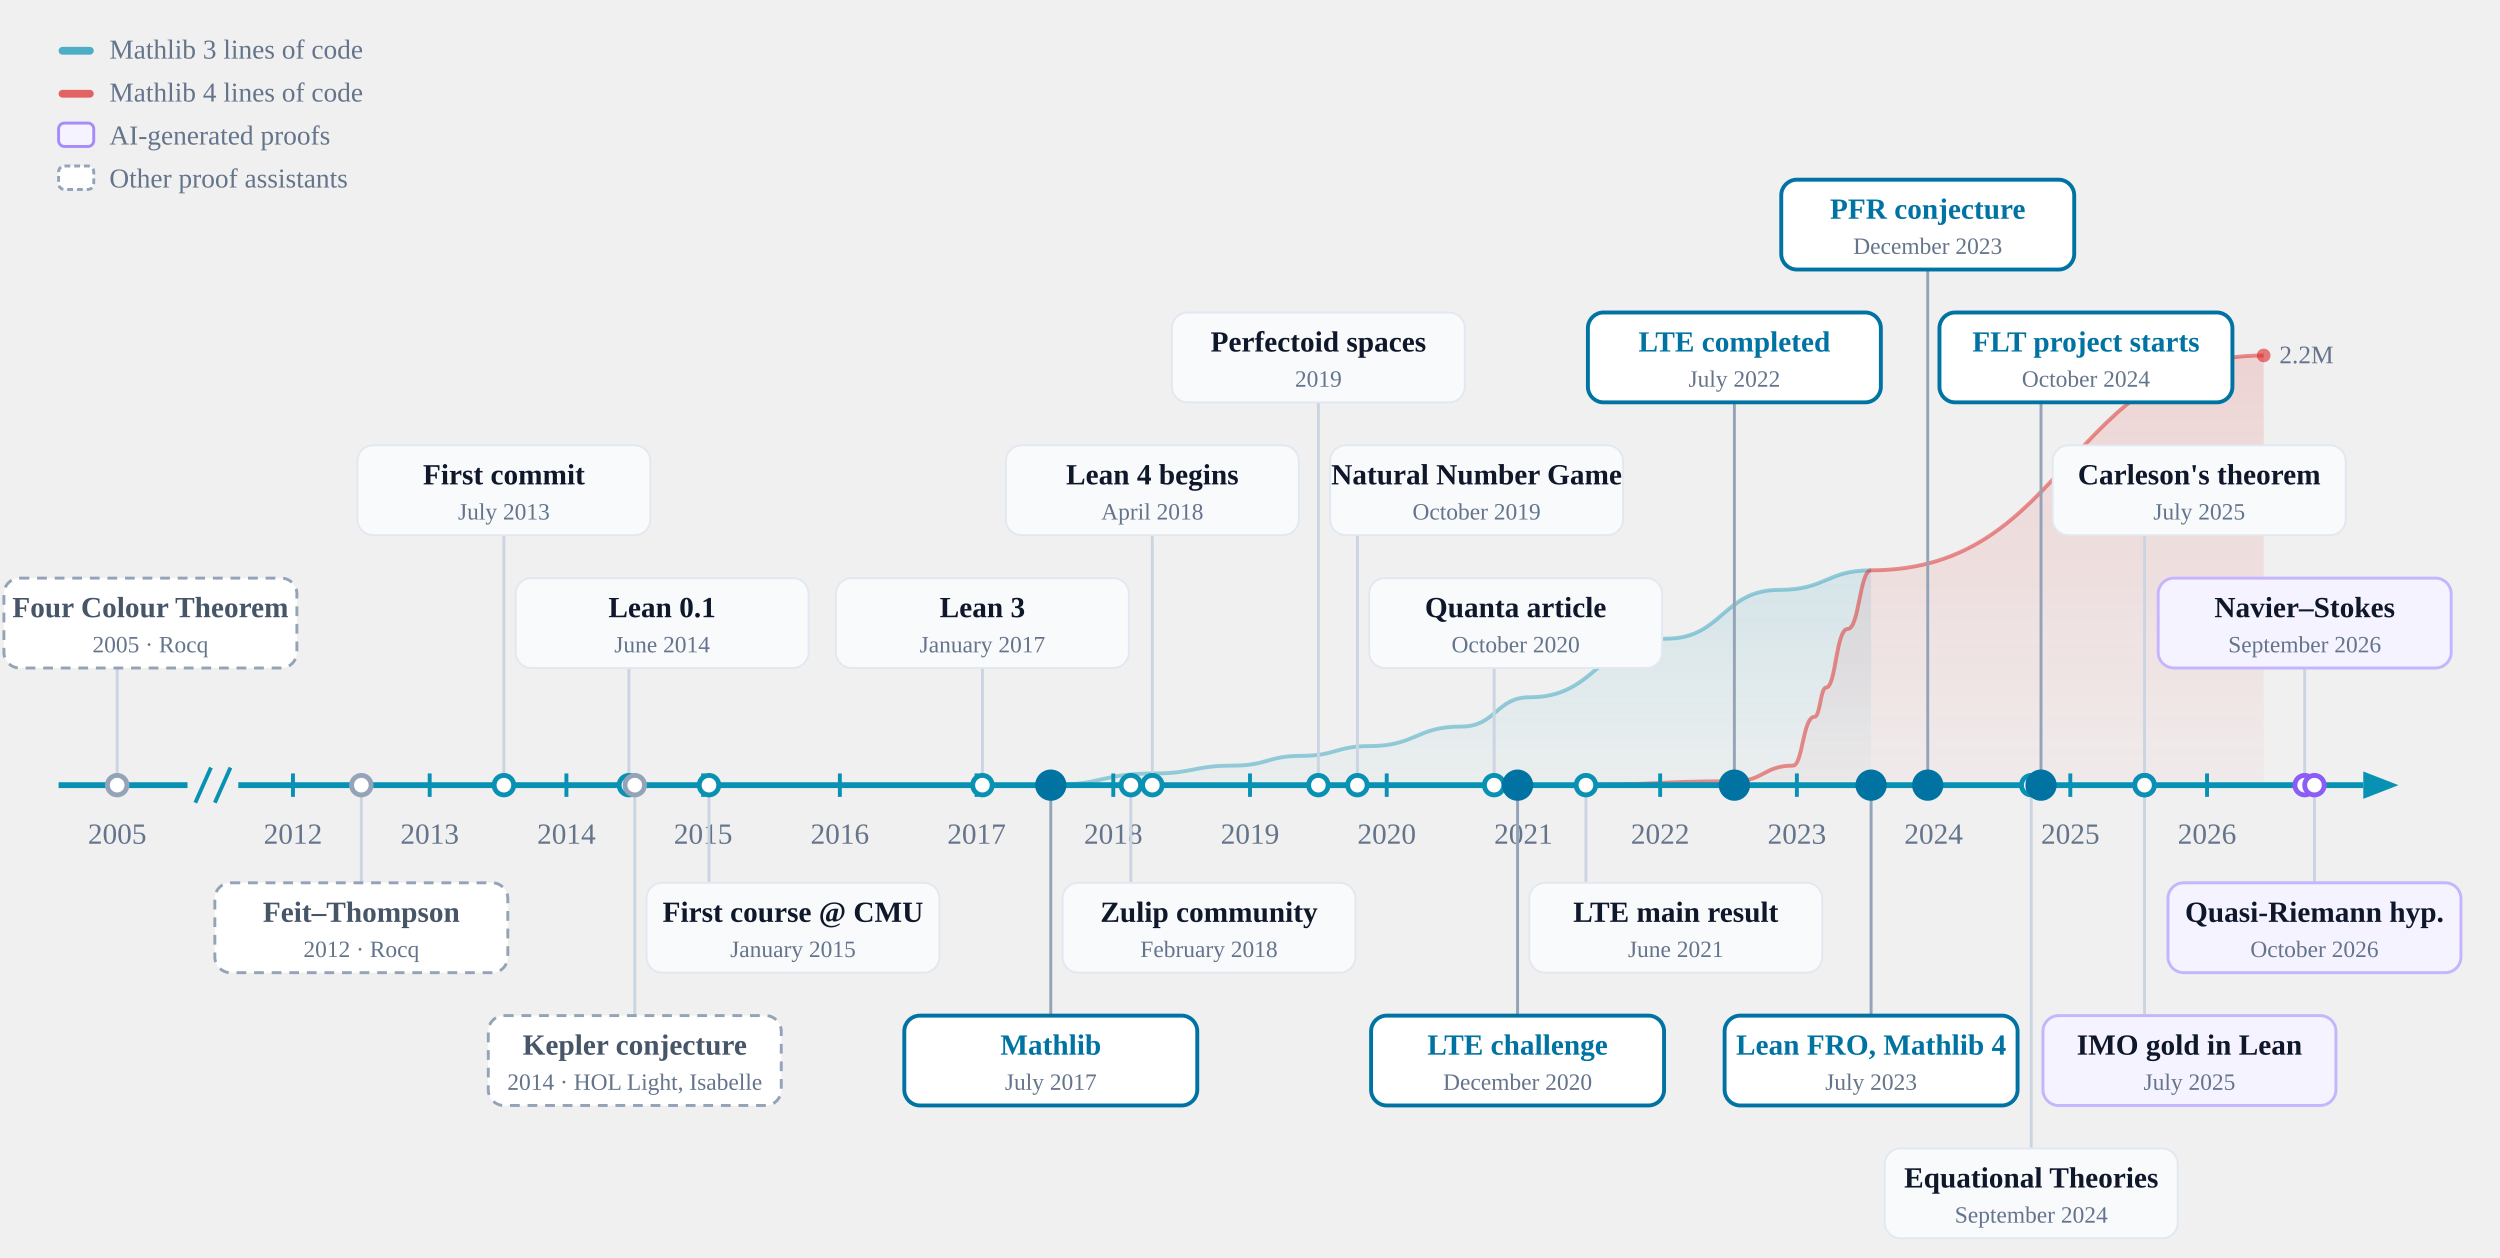
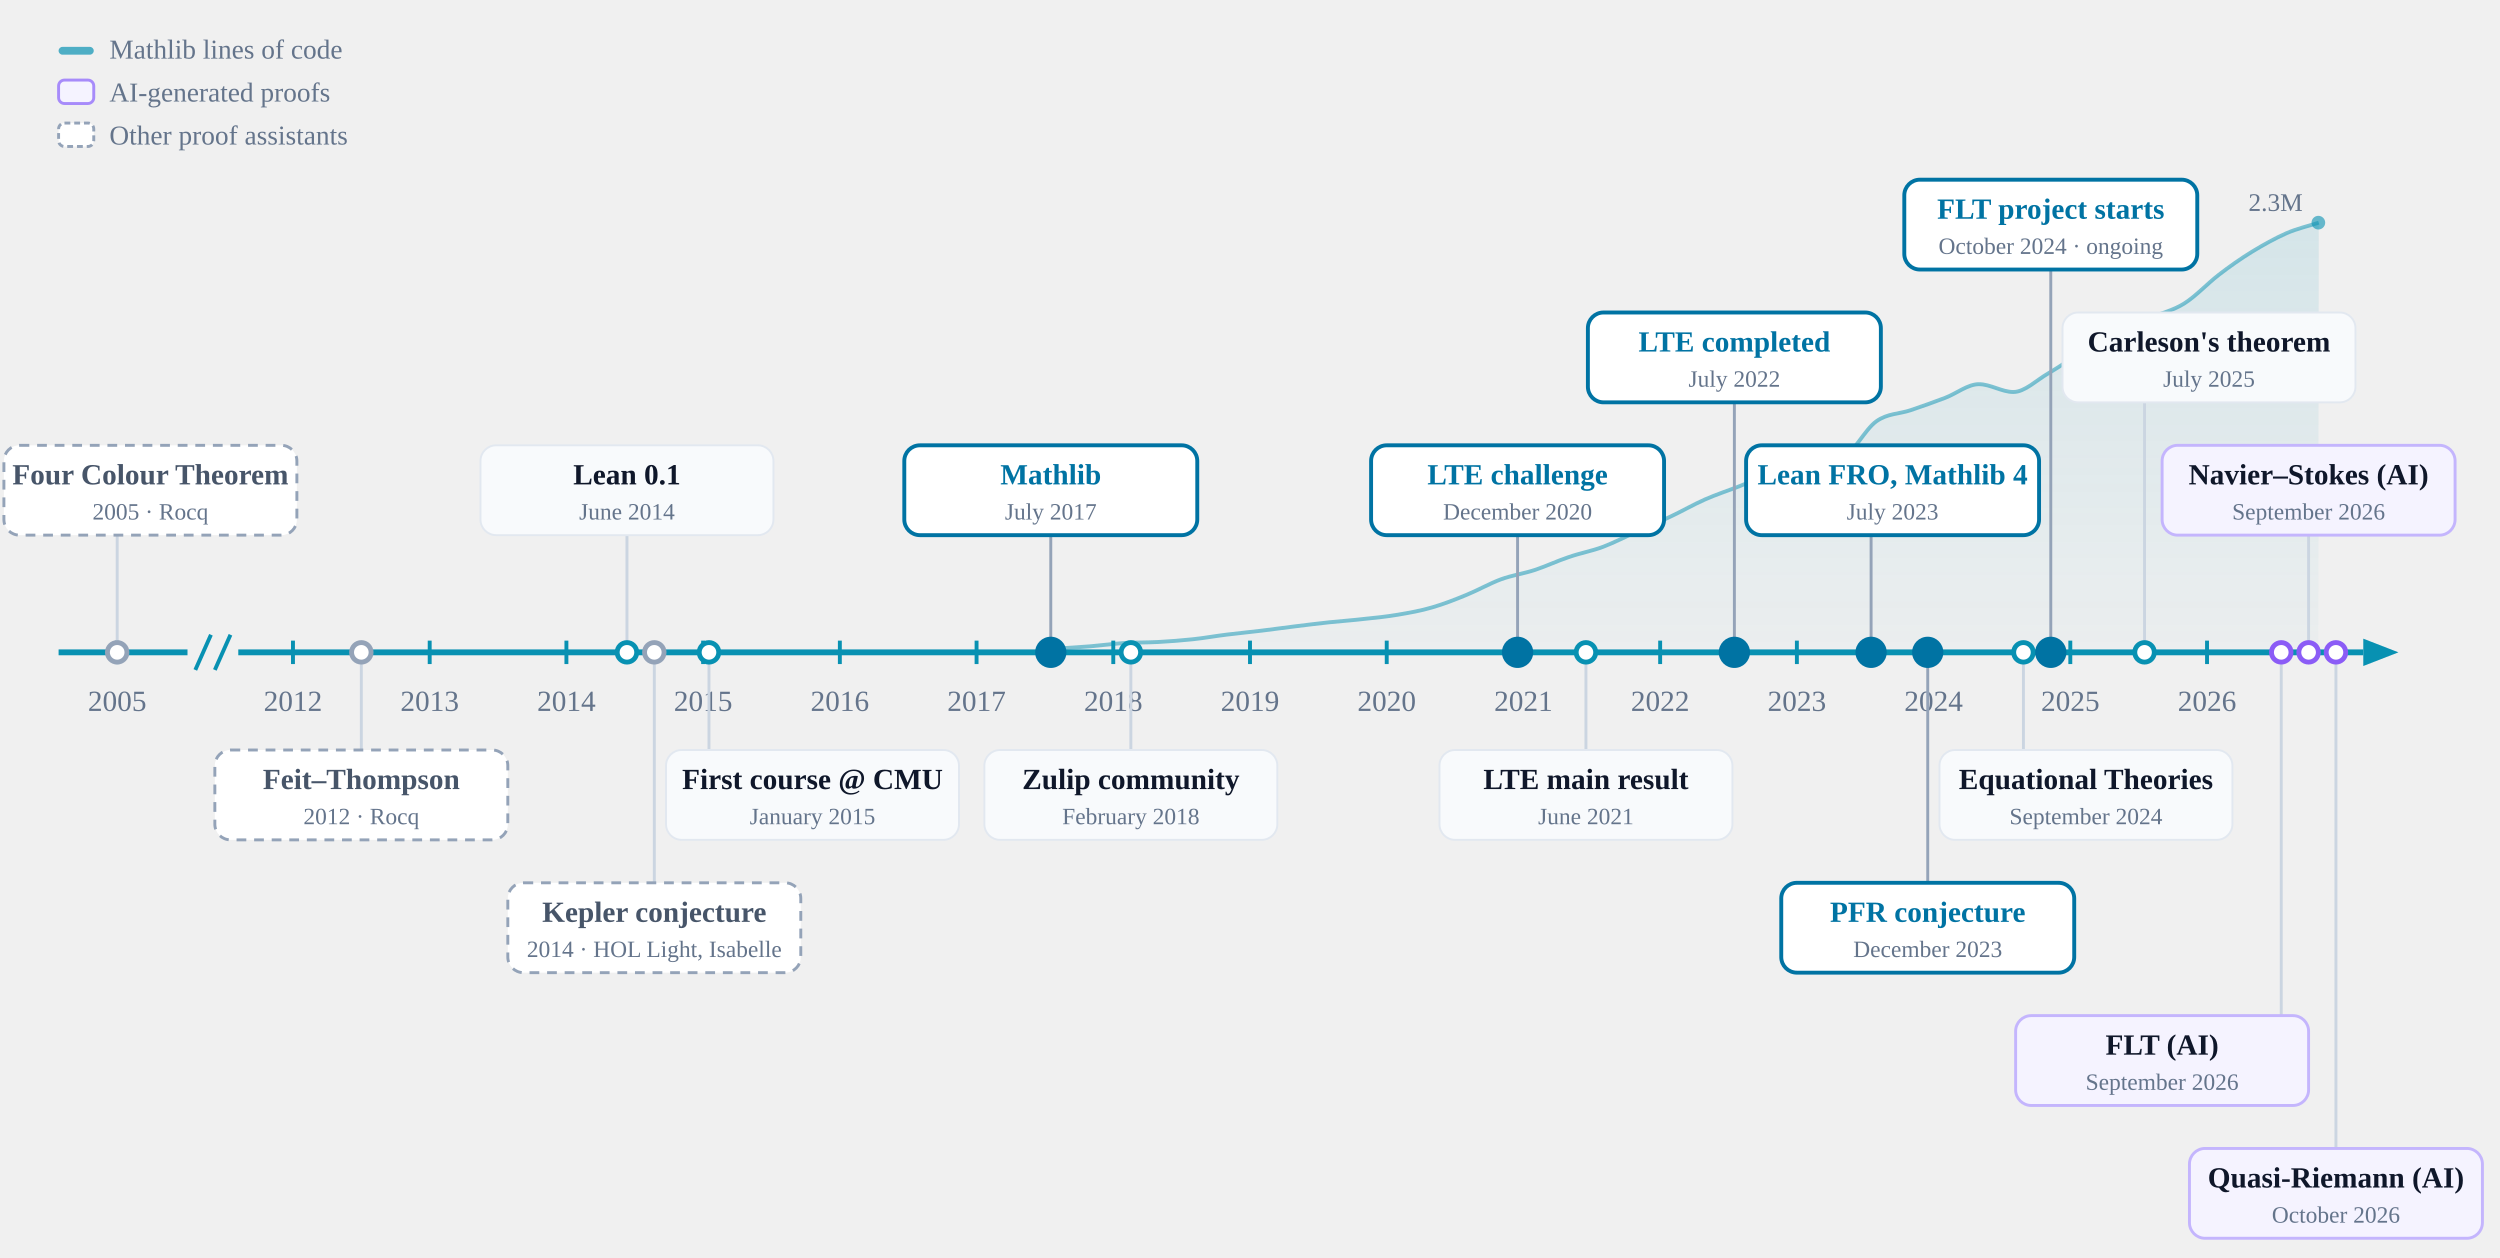
- <svg xmlns="http://www.w3.org/2000/svg" viewBox="0 38 1280 644" width="1280" height="644" role="img" font-family="Source Sans 3, sans-serif">
+ <svg xmlns="http://www.w3.org/2000/svg" viewBox="0 106 1280 644" width="1280" height="644" role="img" font-family="Source Sans 3, sans-serif">
  <defs>
-     <linearGradient id="ml3grad" x1="0" y1="0" x2="0" y2="1">
+     <linearGradient id="mlgrad" x1="0" y1="0" x2="0" y2="1">
      <stop offset="0%" stop-color="#0891b2" stop-opacity="0.12" />
      <stop offset="100%" stop-color="#0891b2" stop-opacity="0.02" />
    </linearGradient>
-     <linearGradient id="ml4grad" x1="0" y1="0" x2="0" y2="1">
-       <stop offset="0%" stop-color="#dc2626" stop-opacity="0.14" />
-       <stop offset="100%" stop-color="#dc2626" stop-opacity="0.03" />
-     </linearGradient>
  </defs>
-   <path d="M 538 440 C 564 440 564 434 591 434 C 611 434 611 430 631 430 C 649 430 649 425 666 425 C 684 425 684 420 701 420 C 725 420 725 410 748 410 C 766 410 766 395 783 395 C 818 395 818 365 853 365 C 882 365 882 340 911 340 C 935 340 935 330 958 330 L 958 438 L 538 438 Z" fill="url(#ml3grad)" />
-   <path d="M 538 440 C 564 440 564 434 591 434 C 611 434 611 430 631 430 C 649 430 649 425 666 425 C 684 425 684 420 701 420 C 725 420 725 410 748 410 C 766 410 766 395 783 395 C 818 395 818 365 853 365 C 882 365 882 340 911 340 C 935 340 935 330 958 330" fill="none" stroke="#0891b2" stroke-width="2" opacity="0.4" />
-   <path d="M 806 440 C 847 440 847 438 888 438 C 903 438 903 430 918 430 C 923 430 923 405 929 405 C 932 405 932 390 935 390 C 940 390 940 360 946 360 C 952 360 952 330 958 330 C 1059 330 1059 220 1159 220 L 1159 438 L 806 438 Z" fill="url(#ml4grad)" />
-   <path d="M 806 440 C 847 440 847 438 888 438 C 903 438 903 430 918 430 C 923 430 923 405 929 405 C 932 405 932 390 935 390 C 940 390 940 360 946 360 C 952 360 952 330 958 330 C 1059 330 1059 220 1159 220" fill="none" stroke="#dc2626" stroke-width="2" opacity="0.5" />
-   <circle cx="1159" cy="220" r="3.5" fill="#dc2626" opacity="0.6" />
-   <text x="1167" y="224" font-size="13" fill="#64748b">2.2M</text>
-   <rect x="30" y="62" width="18" height="4" rx="2" fill="#0891b2" opacity="0.7" />
-   <text x="56" y="68" font-size="14" fill="#64748b">Mathlib 3 lines of code</text>
-   <rect x="30" y="84" width="18" height="4" rx="2" fill="#dc2626" opacity="0.7" />
-   <text x="56" y="90" font-size="14" fill="#64748b">Mathlib 4 lines of code</text>
-   <rect x="30" y="101" width="18" height="12" rx="3" fill="#f5f3ff" stroke="#a78bfa" stroke-width="1.5" />
-   <text x="56" y="112" font-size="14" fill="#64748b">AI-generated proofs</text>
-   <rect x="30" y="123" width="18" height="12" rx="3" fill="#fff" stroke="#94a3b8" stroke-width="1.5" stroke-dasharray="3 2" />
-   <text x="56" y="134" font-size="14" fill="#64748b">Other proof assistants</text>
+   <path d="M 540.7 438.1 C 546.5 437.7 552.4 437.4 558.3 436.9 C 564.2 436.4 570.1 435.6 575.9 435.2 C 581.6 434.9 587.3 435.0 593.0 434.7 C 598.9 434.4 604.8 433.9 610.7 433.3 C 616.5 432.7 622.4 431.6 628.3 430.9 C 634.2 430.2 640.1 429.6 645.9 428.9 C 651.6 428.2 657.3 427.4 663.0 426.7 C 668.9 426.0 674.8 425.2 680.7 424.6 C 686.5 424.0 692.4 423.6 698.3 422.9 C 704.2 422.3 710.1 421.7 715.9 420.7 C 721.7 419.7 727.5 418.7 733.2 417.0 C 739.1 415.3 745.0 413.0 750.8 410.6 C 756.7 408.2 762.6 404.8 768.5 402.6 C 774.3 400.5 780.1 399.7 785.9 397.8 C 791.6 395.9 797.3 393.2 803.0 391.3 C 808.9 389.2 814.8 388.2 820.7 386.0 C 826.5 383.8 832.4 380.7 838.3 378.1 C 844.2 375.4 850.1 373.0 855.9 370.2 C 861.6 367.5 867.3 364.2 873.0 361.7 C 878.9 359.1 884.8 357.2 890.7 354.9 C 896.5 352.6 902.4 349.8 908.3 347.9 C 914.2 346.0 920.1 344.2 925.9 343.3 C 931.6 342.5 937.3 343.2 943.0 340.8 C 948.9 338.2 954.8 325.9 960.7 321.7 C 966.5 317.6 972.4 318.0 978.3 316.0 C 984.2 314.0 990.1 311.9 995.9 309.7 C 1001.7 307.5 1007.5 302.7 1013.2 302.7 C 1019.1 302.7 1025.0 306.7 1030.8 306.7 C 1036.7 306.7 1042.6 300.7 1048.5 297.3 C 1054.3 293.9 1060.1 289.8 1065.9 286.4 C 1071.6 283.1 1077.3 280.2 1083.0 277.3 C 1088.9 274.4 1094.8 271.5 1100.7 268.9 C 1106.5 266.2 1112.4 265.1 1118.3 261.4 C 1124.2 257.7 1130.1 251.3 1135.9 246.8 C 1141.6 242.4 1147.3 238.4 1153.0 234.9 C 1158.9 231.3 1164.8 228.0 1170.7 225.4 C 1176.2 223.0 1181.7 221.8 1187.2 220.0 L 1187 438 L 541 438 Z" fill="url(#mlgrad)" />
+   <path d="M 540.7 438.1 C 546.5 437.7 552.4 437.4 558.3 436.9 C 564.2 436.4 570.1 435.6 575.9 435.2 C 581.6 434.9 587.3 435.0 593.0 434.7 C 598.9 434.4 604.8 433.9 610.7 433.3 C 616.5 432.7 622.4 431.6 628.3 430.9 C 634.2 430.2 640.1 429.6 645.9 428.9 C 651.6 428.2 657.3 427.4 663.0 426.7 C 668.9 426.0 674.8 425.2 680.7 424.6 C 686.5 424.0 692.4 423.6 698.3 422.9 C 704.2 422.3 710.1 421.7 715.9 420.7 C 721.7 419.7 727.5 418.7 733.2 417.0 C 739.1 415.3 745.0 413.0 750.8 410.6 C 756.7 408.2 762.6 404.8 768.5 402.6 C 774.3 400.5 780.1 399.7 785.9 397.8 C 791.6 395.9 797.3 393.2 803.0 391.3 C 808.9 389.2 814.8 388.2 820.7 386.0 C 826.5 383.8 832.4 380.7 838.3 378.1 C 844.2 375.4 850.1 373.0 855.9 370.2 C 861.6 367.5 867.3 364.2 873.0 361.7 C 878.9 359.1 884.8 357.2 890.7 354.9 C 896.5 352.6 902.4 349.8 908.3 347.9 C 914.2 346.0 920.1 344.2 925.9 343.3 C 931.6 342.5 937.3 343.2 943.0 340.8 C 948.9 338.2 954.8 325.9 960.7 321.7 C 966.5 317.6 972.4 318.0 978.3 316.0 C 984.2 314.0 990.1 311.9 995.9 309.7 C 1001.7 307.5 1007.5 302.7 1013.2 302.7 C 1019.1 302.7 1025.0 306.7 1030.8 306.7 C 1036.7 306.7 1042.6 300.7 1048.5 297.3 C 1054.3 293.9 1060.1 289.8 1065.9 286.4 C 1071.6 283.1 1077.3 280.2 1083.0 277.3 C 1088.9 274.4 1094.8 271.5 1100.7 268.9 C 1106.5 266.2 1112.4 265.1 1118.3 261.4 C 1124.2 257.7 1130.1 251.3 1135.9 246.8 C 1141.6 242.4 1147.3 238.4 1153.0 234.9 C 1158.9 231.3 1164.8 228.0 1170.7 225.4 C 1176.2 223.0 1181.7 221.8 1187.2 220.0" fill="none" stroke="#0891b2" stroke-width="2" opacity="0.5" />
+   <circle cx="1187" cy="220" r="3.5" fill="#0891b2" opacity="0.6" />
+   <text x="1179" y="214" font-size="13" text-anchor="end" fill="#64748b">2.3M</text>
+   <rect x="30" y="130" width="18" height="4" rx="2" fill="#0891b2" opacity="0.7" />
+   <text x="56" y="136" font-size="14" fill="#64748b">Mathlib lines of code</text>
+   <rect x="30" y="147" width="18" height="12" rx="3" fill="#f5f3ff" stroke="#a78bfa" stroke-width="1.5" />
+   <text x="56" y="158" font-size="14" fill="#64748b">AI-generated proofs</text>
+   <rect x="30" y="169" width="18" height="12" rx="3" fill="#fff" stroke="#94a3b8" stroke-width="1.5" stroke-dasharray="3 2" />
+   <text x="56" y="180" font-size="14" fill="#64748b">Other proof assistants</text>
  <line x1="30" y1="440" x2="96" y2="440" stroke="#0891b2" stroke-width="3" />
  <line x1="100" y1="449" x2="108" y2="431" stroke="#0891b2" stroke-width="2" />
  <line x1="110" y1="449" x2="118" y2="431" stroke="#0891b2" stroke-width="2" />
  <line x1="122" y1="440" x2="1210" y2="440" stroke="#0891b2" stroke-width="3" />
  <line x1="60" y1="434" x2="60" y2="446" stroke="#0891b2" stroke-width="2" />
  <text x="60" y="470" text-anchor="middle" font-size="15" fill="#64748b">2005</text>
  <polygon points="1210,433 1228,440 1210,447" fill="#0891b2" />
  <line x1="150" y1="434" x2="150" y2="446" stroke="#0891b2" stroke-width="2" />
  <text x="150" y="470" text-anchor="middle" font-size="15" fill="#64748b">2012</text>
  <line x1="220" y1="434" x2="220" y2="446" stroke="#0891b2" stroke-width="2" />
  <text x="220" y="470" text-anchor="middle" font-size="15" fill="#64748b">2013</text>
  <line x1="290" y1="434" x2="290" y2="446" stroke="#0891b2" stroke-width="2" />
  <text x="290" y="470" text-anchor="middle" font-size="15" fill="#64748b">2014</text>
  <line x1="360" y1="434" x2="360" y2="446" stroke="#0891b2" stroke-width="2" />
  <text x="360" y="470" text-anchor="middle" font-size="15" fill="#64748b">2015</text>
  <line x1="430" y1="434" x2="430" y2="446" stroke="#0891b2" stroke-width="2" />
  <text x="430" y="470" text-anchor="middle" font-size="15" fill="#64748b">2016</text>
  <line x1="500" y1="434" x2="500" y2="446" stroke="#0891b2" stroke-width="2" />
  <text x="500" y="470" text-anchor="middle" font-size="15" fill="#64748b">2017</text>
  <line x1="570" y1="434" x2="570" y2="446" stroke="#0891b2" stroke-width="2" />
  <text x="570" y="470" text-anchor="middle" font-size="15" fill="#64748b">2018</text>
  <line x1="640" y1="434" x2="640" y2="446" stroke="#0891b2" stroke-width="2" />
  <text x="640" y="470" text-anchor="middle" font-size="15" fill="#64748b">2019</text>
  <line x1="710" y1="434" x2="710" y2="446" stroke="#0891b2" stroke-width="2" />
  <text x="710" y="470" text-anchor="middle" font-size="15" fill="#64748b">2020</text>
  <line x1="780" y1="434" x2="780" y2="446" stroke="#0891b2" stroke-width="2" />
  <text x="780" y="470" text-anchor="middle" font-size="15" fill="#64748b">2021</text>
  <line x1="850" y1="434" x2="850" y2="446" stroke="#0891b2" stroke-width="2" />
  <text x="850" y="470" text-anchor="middle" font-size="15" fill="#64748b">2022</text>
  <line x1="920" y1="434" x2="920" y2="446" stroke="#0891b2" stroke-width="2" />
  <text x="920" y="470" text-anchor="middle" font-size="15" fill="#64748b">2023</text>
  <line x1="990" y1="434" x2="990" y2="446" stroke="#0891b2" stroke-width="2" />
  <text x="990" y="470" text-anchor="middle" font-size="15" fill="#64748b">2024</text>
  <line x1="1060" y1="434" x2="1060" y2="446" stroke="#0891b2" stroke-width="2" />
  <text x="1060" y="470" text-anchor="middle" font-size="15" fill="#64748b">2025</text>
  <line x1="1130" y1="434" x2="1130" y2="446" stroke="#0891b2" stroke-width="2" />
  <text x="1130" y="470" text-anchor="middle" font-size="15" fill="#64748b">2026</text>
  <line x1="60" y1="440" x2="60" y2="380" stroke="#cbd5e1" stroke-width="1.5" />
  <line x1="185" y1="440" x2="185" y2="490" stroke="#cbd5e1" stroke-width="1.5" />
-   <line x1="258" y1="440" x2="258" y2="312" stroke="#cbd5e1" stroke-width="1.5" />
-   <line x1="322" y1="440" x2="322" y2="380" stroke="#cbd5e1" stroke-width="1.5" />
-   <line x1="325" y1="440" x2="325" y2="558" stroke="#cbd5e1" stroke-width="1.5" />
+   <line x1="321" y1="440" x2="321" y2="380" stroke="#cbd5e1" stroke-width="1.5" />
+   <line x1="335" y1="440" x2="335" y2="558" stroke="#cbd5e1" stroke-width="1.5" />
  <line x1="363" y1="440" x2="363" y2="490" stroke="#cbd5e1" stroke-width="1.5" />
-   <line x1="503" y1="440" x2="503" y2="380" stroke="#cbd5e1" stroke-width="1.5" />
-   <line x1="538" y1="440" x2="538" y2="558" stroke="#94a3b8" stroke-width="1.5" />
+   <line x1="538" y1="440" x2="538" y2="380" stroke="#94a3b8" stroke-width="1.5" />
  <line x1="579" y1="440" x2="579" y2="490" stroke="#cbd5e1" stroke-width="1.5" />
-   <line x1="590" y1="440" x2="590" y2="312" stroke="#cbd5e1" stroke-width="1.5" />
-   <line x1="675" y1="440" x2="675" y2="244" stroke="#cbd5e1" stroke-width="1.5" />
-   <line x1="695" y1="440" x2="695" y2="312" stroke="#cbd5e1" stroke-width="1.5" />
-   <line x1="765" y1="440" x2="765" y2="380" stroke="#cbd5e1" stroke-width="1.5" />
-   <line x1="777" y1="440" x2="777" y2="558" stroke="#94a3b8" stroke-width="1.5" />
+   <line x1="777" y1="440" x2="777" y2="380" stroke="#94a3b8" stroke-width="1.5" />
  <line x1="812" y1="440" x2="812" y2="490" stroke="#cbd5e1" stroke-width="1.5" />
-   <line x1="888" y1="440" x2="888" y2="244" stroke="#94a3b8" stroke-width="1.5" />
-   <line x1="958" y1="440" x2="958" y2="558" stroke="#94a3b8" stroke-width="1.5" />
-   <line x1="987" y1="440" x2="987" y2="176" stroke="#94a3b8" stroke-width="1.5" />
-   <line x1="1040" y1="440" x2="1040" y2="626" stroke="#cbd5e1" stroke-width="1.5" />
-   <line x1="1045" y1="440" x2="1045" y2="244" stroke="#94a3b8" stroke-width="1.5" />
-   <line x1="1098" y1="440" x2="1098" y2="558" stroke="#cbd5e1" stroke-width="1.5" />
+   <line x1="888" y1="440" x2="888" y2="312" stroke="#94a3b8" stroke-width="1.5" />
+   <line x1="958" y1="440" x2="958" y2="380" stroke="#94a3b8" stroke-width="1.5" />
+   <line x1="987" y1="440" x2="987" y2="558" stroke="#94a3b8" stroke-width="1.5" />
+   <line x1="1036" y1="440" x2="1036" y2="490" stroke="#cbd5e1" stroke-width="1.5" />
+   <line x1="1050" y1="440" x2="1050" y2="244" stroke="#94a3b8" stroke-width="1.5" />
  <line x1="1098" y1="440" x2="1098" y2="312" stroke="#cbd5e1" stroke-width="1.5" />
-   <line x1="1180" y1="440" x2="1180" y2="380" stroke="#cbd5e1" stroke-width="1.5" />
-   <line x1="1185" y1="440" x2="1185" y2="490" stroke="#cbd5e1" stroke-width="1.5" />
+   <line x1="1168" y1="440" x2="1168" y2="626" stroke="#cbd5e1" stroke-width="1.5" />
+   <line x1="1182" y1="440" x2="1182" y2="380" stroke="#cbd5e1" stroke-width="1.5" />
+   <line x1="1196" y1="440" x2="1196" y2="694" stroke="#cbd5e1" stroke-width="1.5" />
  <circle cx="60" cy="440" r="5" fill="#fff" stroke="#94a3b8" stroke-width="2.5" />
  <circle cx="185" cy="440" r="5" fill="#fff" stroke="#94a3b8" stroke-width="2.5" />
-   <circle cx="258" cy="440" r="5" fill="#fff" stroke="#0891b2" stroke-width="2.5" />
-   <circle cx="322" cy="440" r="5" fill="#fff" stroke="#0891b2" stroke-width="2.5" />
-   <circle cx="325" cy="440" r="5" fill="#fff" stroke="#94a3b8" stroke-width="2.5" />
+   <circle cx="321" cy="440" r="5" fill="#fff" stroke="#0891b2" stroke-width="2.5" />
+   <circle cx="335" cy="440" r="5" fill="#fff" stroke="#94a3b8" stroke-width="2.5" />
  <circle cx="363" cy="440" r="5" fill="#fff" stroke="#0891b2" stroke-width="2.5" />
-   <circle cx="503" cy="440" r="5" fill="#fff" stroke="#0891b2" stroke-width="2.5" />
  <circle cx="538" cy="440" r="8" fill="#0073A3" />
  <circle cx="579" cy="440" r="5" fill="#fff" stroke="#0891b2" stroke-width="2.5" />
-   <circle cx="590" cy="440" r="5" fill="#fff" stroke="#0891b2" stroke-width="2.5" />
-   <circle cx="675" cy="440" r="5" fill="#fff" stroke="#0891b2" stroke-width="2.5" />
-   <circle cx="695" cy="440" r="5" fill="#fff" stroke="#0891b2" stroke-width="2.5" />
-   <circle cx="765" cy="440" r="5" fill="#fff" stroke="#0891b2" stroke-width="2.5" />
  <circle cx="777" cy="440" r="8" fill="#0073A3" />
  <circle cx="812" cy="440" r="5" fill="#fff" stroke="#0891b2" stroke-width="2.5" />
  <circle cx="888" cy="440" r="8" fill="#0073A3" />
  <circle cx="958" cy="440" r="8" fill="#0073A3" />
  <circle cx="987" cy="440" r="8" fill="#0073A3" />
-   <circle cx="1040" cy="440" r="5" fill="#fff" stroke="#0891b2" stroke-width="2.5" />
-   <circle cx="1045" cy="440" r="8" fill="#0073A3" />
-   <circle cx="1098" cy="440" r="5" fill="#fff" stroke="#8b5cf6" stroke-width="2.5" />
+   <circle cx="1036" cy="440" r="5" fill="#fff" stroke="#0891b2" stroke-width="2.5" />
+   <circle cx="1050" cy="440" r="8" fill="#0073A3" />
  <circle cx="1098" cy="440" r="5" fill="#fff" stroke="#0891b2" stroke-width="2.5" />
-   <circle cx="1180" cy="440" r="5" fill="#fff" stroke="#8b5cf6" stroke-width="2.5" />
-   <circle cx="1185" cy="440" r="5" fill="#fff" stroke="#8b5cf6" stroke-width="2.5" />
+   <circle cx="1168" cy="440" r="5" fill="#fff" stroke="#8b5cf6" stroke-width="2.5" />
+   <circle cx="1182" cy="440" r="5" fill="#fff" stroke="#8b5cf6" stroke-width="2.5" />
+   <circle cx="1196" cy="440" r="5" fill="#fff" stroke="#8b5cf6" stroke-width="2.5" />
  <rect x="2" y="334" width="150" height="46" rx="8" fill="#fff" stroke="#94a3b8" stroke-width="1.5" stroke-dasharray="5 4" />
  <text x="77" y="354" text-anchor="middle" font-size="15" font-weight="600" fill="#475569">Four Colour Theorem</text>
  <text x="77" y="372" text-anchor="middle" font-size="12" fill="#64748b">2005 · Rocq</text>
  <rect x="110" y="490" width="150" height="46" rx="8" fill="#fff" stroke="#94a3b8" stroke-width="1.5" stroke-dasharray="5 4" />
  <text x="185" y="510" text-anchor="middle" font-size="15" font-weight="600" fill="#475569">Feit–Thompson</text>
  <text x="185" y="528" text-anchor="middle" font-size="12" fill="#64748b">2012 · Rocq</text>
-   <rect x="183" y="266" width="150" height="46" rx="8" fill="#f8fafc" stroke="#e2e8f0" />
-   <text x="258" y="286" text-anchor="middle" font-size="15" font-weight="600" fill="#0f172a">First commit</text>
-   <text x="258" y="304" text-anchor="middle" font-size="12" fill="#64748b">July 2013</text>
-   <rect x="264" y="334" width="150" height="46" rx="8" fill="#f8fafc" stroke="#e2e8f0" />
-   <text x="339" y="354" text-anchor="middle" font-size="15" font-weight="600" fill="#0f172a">Lean 0.1</text>
-   <text x="339" y="372" text-anchor="middle" font-size="12" fill="#64748b">June 2014</text>
-   <rect x="250" y="558" width="150" height="46" rx="8" fill="#fff" stroke="#94a3b8" stroke-width="1.5" stroke-dasharray="5 4" />
-   <text x="325" y="578" text-anchor="middle" font-size="15" font-weight="600" fill="#475569">Kepler conjecture</text>
-   <text x="325" y="596" text-anchor="middle" font-size="12" fill="#64748b">2014 · HOL Light, Isabelle</text>
-   <rect x="331" y="490" width="150" height="46" rx="8" fill="#f8fafc" stroke="#e2e8f0" />
-   <text x="406" y="510" text-anchor="middle" font-size="15" font-weight="600" fill="#0f172a">First course @ CMU</text>
-   <text x="406" y="528" text-anchor="middle" font-size="12" fill="#64748b">January 2015</text>
-   <rect x="428" y="334" width="150" height="46" rx="8" fill="#f8fafc" stroke="#e2e8f0" />
-   <text x="503" y="354" text-anchor="middle" font-size="15" font-weight="600" fill="#0f172a">Lean 3</text>
-   <text x="503" y="372" text-anchor="middle" font-size="12" fill="#64748b">January 2017</text>
-   <rect x="463" y="558" width="150" height="46" rx="8" fill="#fff" stroke="#0073A3" stroke-width="2" />
-   <text x="538" y="578" text-anchor="middle" font-size="15" font-weight="700" fill="#0073A3">Mathlib</text>
-   <text x="538" y="596" text-anchor="middle" font-size="12" fill="#64748b">July 2017</text>
-   <rect x="544" y="490" width="150" height="46" rx="8" fill="#f8fafc" stroke="#e2e8f0" />
-   <text x="619" y="510" text-anchor="middle" font-size="15" font-weight="600" fill="#0f172a">Zulip community</text>
-   <text x="619" y="528" text-anchor="middle" font-size="12" fill="#64748b">February 2018</text>
-   <rect x="515" y="266" width="150" height="46" rx="8" fill="#f8fafc" stroke="#e2e8f0" />
-   <text x="590" y="286" text-anchor="middle" font-size="15" font-weight="600" fill="#0f172a">Lean 4 begins</text>
-   <text x="590" y="304" text-anchor="middle" font-size="12" fill="#64748b">April 2018</text>
-   <rect x="600" y="198" width="150" height="46" rx="8" fill="#f8fafc" stroke="#e2e8f0" />
-   <text x="675" y="218" text-anchor="middle" font-size="15" font-weight="600" fill="#0f172a">Perfectoid spaces</text>
-   <text x="675" y="236" text-anchor="middle" font-size="12" fill="#64748b">2019</text>
-   <rect x="681" y="266" width="150" height="46" rx="8" fill="#f8fafc" stroke="#e2e8f0" />
-   <text x="756" y="286" text-anchor="middle" font-size="15" font-weight="600" fill="#0f172a">Natural Number Game</text>
-   <text x="756" y="304" text-anchor="middle" font-size="12" fill="#64748b">October 2019</text>
-   <rect x="701" y="334" width="150" height="46" rx="8" fill="#f8fafc" stroke="#e2e8f0" />
-   <text x="776" y="354" text-anchor="middle" font-size="15" font-weight="600" fill="#0f172a">Quanta article</text>
-   <text x="776" y="372" text-anchor="middle" font-size="12" fill="#64748b">October 2020</text>
-   <rect x="702" y="558" width="150" height="46" rx="8" fill="#fff" stroke="#0073A3" stroke-width="2" />
-   <text x="777" y="578" text-anchor="middle" font-size="15" font-weight="700" fill="#0073A3">LTE challenge</text>
-   <text x="777" y="596" text-anchor="middle" font-size="12" fill="#64748b">December 2020</text>
-   <rect x="783" y="490" width="150" height="46" rx="8" fill="#f8fafc" stroke="#e2e8f0" />
-   <text x="858" y="510" text-anchor="middle" font-size="15" font-weight="600" fill="#0f172a">LTE main result</text>
-   <text x="858" y="528" text-anchor="middle" font-size="12" fill="#64748b">June 2021</text>
-   <rect x="813" y="198" width="150" height="46" rx="8" fill="#fff" stroke="#0073A3" stroke-width="2" />
-   <text x="888" y="218" text-anchor="middle" font-size="15" font-weight="700" fill="#0073A3">LTE completed</text>
-   <text x="888" y="236" text-anchor="middle" font-size="12" fill="#64748b">July 2022</text>
-   <rect x="883" y="558" width="150" height="46" rx="8" fill="#fff" stroke="#0073A3" stroke-width="2" />
-   <text x="958" y="578" text-anchor="middle" font-size="15" font-weight="700" fill="#0073A3">Lean FRO, Mathlib 4</text>
-   <text x="958" y="596" text-anchor="middle" font-size="12" fill="#64748b">July 2023</text>
-   <rect x="912" y="130" width="150" height="46" rx="8" fill="#fff" stroke="#0073A3" stroke-width="2" />
-   <text x="987" y="150" text-anchor="middle" font-size="15" font-weight="700" fill="#0073A3">PFR conjecture</text>
-   <text x="987" y="168" text-anchor="middle" font-size="12" fill="#64748b">December 2023</text>
-   <rect x="965" y="626" width="150" height="46" rx="8" fill="#f8fafc" stroke="#e2e8f0" />
-   <text x="1040" y="646" text-anchor="middle" font-size="15" font-weight="600" fill="#0f172a">Equational Theories</text>
-   <text x="1040" y="664" text-anchor="middle" font-size="12" fill="#64748b">September 2024</text>
-   <rect x="993" y="198" width="150" height="46" rx="8" fill="#fff" stroke="#0073A3" stroke-width="2" />
-   <text x="1068" y="218" text-anchor="middle" font-size="15" font-weight="700" fill="#0073A3">FLT project starts</text>
-   <text x="1068" y="236" text-anchor="middle" font-size="12" fill="#64748b">October 2024</text>
-   <rect x="1046" y="558" width="150" height="46" rx="8" fill="#f5f3ff" stroke="#c4b5fd" stroke-width="1.5" />
-   <text x="1121" y="578" text-anchor="middle" font-size="15" font-weight="600" fill="#0f172a">IMO gold in Lean</text>
-   <text x="1121" y="596" text-anchor="middle" font-size="12" fill="#64748b">July 2025</text>
-   <rect x="1051" y="266" width="150" height="46" rx="8" fill="#f8fafc" stroke="#e2e8f0" />
-   <text x="1126" y="286" text-anchor="middle" font-size="15" font-weight="600" fill="#0f172a">Carleson's theorem</text>
-   <text x="1126" y="304" text-anchor="middle" font-size="12" fill="#64748b">July 2025</text>
-   <rect x="1105" y="334" width="150" height="46" rx="8" fill="#f5f3ff" stroke="#c4b5fd" stroke-width="1.5" />
-   <text x="1180" y="354" text-anchor="middle" font-size="15" font-weight="600" fill="#0f172a">Navier–Stokes</text>
-   <text x="1180" y="372" text-anchor="middle" font-size="12" fill="#64748b">September 2026</text>
-   <rect x="1110" y="490" width="150" height="46" rx="8" fill="#f5f3ff" stroke="#c4b5fd" stroke-width="1.5" />
-   <text x="1185" y="510" text-anchor="middle" font-size="15" font-weight="600" fill="#0f172a">Quasi-Riemann hyp.</text>
-   <text x="1185" y="528" text-anchor="middle" font-size="12" fill="#64748b">October 2026</text>
+   <rect x="246" y="334" width="150" height="46" rx="8" fill="#f8fafc" stroke="#e2e8f0" />
+   <text x="321" y="354" text-anchor="middle" font-size="15" font-weight="600" fill="#0f172a">Lean 0.1</text>
+   <text x="321" y="372" text-anchor="middle" font-size="12" fill="#64748b">June 2014</text>
+   <rect x="260" y="558" width="150" height="46" rx="8" fill="#fff" stroke="#94a3b8" stroke-width="1.5" stroke-dasharray="5 4" />
+   <text x="335" y="578" text-anchor="middle" font-size="15" font-weight="600" fill="#475569">Kepler conjecture</text>
+   <text x="335" y="596" text-anchor="middle" font-size="12" fill="#64748b">2014 · HOL Light, Isabelle</text>
+   <rect x="341" y="490" width="150" height="46" rx="8" fill="#f8fafc" stroke="#e2e8f0" />
+   <text x="416" y="510" text-anchor="middle" font-size="15" font-weight="600" fill="#0f172a">First course @ CMU</text>
+   <text x="416" y="528" text-anchor="middle" font-size="12" fill="#64748b">January 2015</text>
+   <rect x="463" y="334" width="150" height="46" rx="8" fill="#fff" stroke="#0073A3" stroke-width="2" />
+   <text x="538" y="354" text-anchor="middle" font-size="15" font-weight="700" fill="#0073A3">Mathlib</text>
+   <text x="538" y="372" text-anchor="middle" font-size="12" fill="#64748b">July 2017</text>
+   <rect x="504" y="490" width="150" height="46" rx="8" fill="#f8fafc" stroke="#e2e8f0" />
+   <text x="579" y="510" text-anchor="middle" font-size="15" font-weight="600" fill="#0f172a">Zulip community</text>
+   <text x="579" y="528" text-anchor="middle" font-size="12" fill="#64748b">February 2018</text>
+   <rect x="702" y="334" width="150" height="46" rx="8" fill="#fff" stroke="#0073A3" stroke-width="2" />
+   <text x="777" y="354" text-anchor="middle" font-size="15" font-weight="700" fill="#0073A3">LTE challenge</text>
+   <text x="777" y="372" text-anchor="middle" font-size="12" fill="#64748b">December 2020</text>
+   <rect x="737" y="490" width="150" height="46" rx="8" fill="#f8fafc" stroke="#e2e8f0" />
+   <text x="812" y="510" text-anchor="middle" font-size="15" font-weight="600" fill="#0f172a">LTE main result</text>
+   <text x="812" y="528" text-anchor="middle" font-size="12" fill="#64748b">June 2021</text>
+   <rect x="813" y="266" width="150" height="46" rx="8" fill="#fff" stroke="#0073A3" stroke-width="2" />
+   <text x="888" y="286" text-anchor="middle" font-size="15" font-weight="700" fill="#0073A3">LTE completed</text>
+   <text x="888" y="304" text-anchor="middle" font-size="12" fill="#64748b">July 2022</text>
+   <rect x="894" y="334" width="150" height="46" rx="8" fill="#fff" stroke="#0073A3" stroke-width="2" />
+   <text x="969" y="354" text-anchor="middle" font-size="15" font-weight="700" fill="#0073A3">Lean FRO, Mathlib 4</text>
+   <text x="969" y="372" text-anchor="middle" font-size="12" fill="#64748b">July 2023</text>
+   <rect x="912" y="558" width="150" height="46" rx="8" fill="#fff" stroke="#0073A3" stroke-width="2" />
+   <text x="987" y="578" text-anchor="middle" font-size="15" font-weight="700" fill="#0073A3">PFR conjecture</text>
+   <text x="987" y="596" text-anchor="middle" font-size="12" fill="#64748b">December 2023</text>
+   <rect x="993" y="490" width="150" height="46" rx="8" fill="#f8fafc" stroke="#e2e8f0" />
+   <text x="1068" y="510" text-anchor="middle" font-size="15" font-weight="600" fill="#0f172a">Equational Theories</text>
+   <text x="1068" y="528" text-anchor="middle" font-size="12" fill="#64748b">September 2024</text>
+   <rect x="975" y="198" width="150" height="46" rx="8" fill="#fff" stroke="#0073A3" stroke-width="2" />
+   <text x="1050" y="218" text-anchor="middle" font-size="15" font-weight="700" fill="#0073A3">FLT project starts</text>
+   <text x="1050" y="236" text-anchor="middle" font-size="12" fill="#64748b">October 2024 · ongoing</text>
+   <rect x="1056" y="266" width="150" height="46" rx="8" fill="#f8fafc" stroke="#e2e8f0" />
+   <text x="1131" y="286" text-anchor="middle" font-size="15" font-weight="600" fill="#0f172a">Carleson's theorem</text>
+   <text x="1131" y="304" text-anchor="middle" font-size="12" fill="#64748b">July 2025</text>
+   <rect x="1032" y="626" width="150" height="46" rx="8" fill="#f5f3ff" stroke="#c4b5fd" stroke-width="1.5" />
+   <text x="1107" y="646" text-anchor="middle" font-size="15" font-weight="600" fill="#0f172a">FLT (AI)</text>
+   <text x="1107" y="664" text-anchor="middle" font-size="12" fill="#64748b">September 2026</text>
+   <rect x="1107" y="334" width="150" height="46" rx="8" fill="#f5f3ff" stroke="#c4b5fd" stroke-width="1.5" />
+   <text x="1182" y="354" text-anchor="middle" font-size="15" font-weight="600" fill="#0f172a">Navier–Stokes (AI)</text>
+   <text x="1182" y="372" text-anchor="middle" font-size="12" fill="#64748b">September 2026</text>
+   <rect x="1121" y="694" width="150" height="46" rx="8" fill="#f5f3ff" stroke="#c4b5fd" stroke-width="1.5" />
+   <text x="1196" y="714" text-anchor="middle" font-size="15" font-weight="600" fill="#0f172a">Quasi-Riemann (AI)</text>
+   <text x="1196" y="732" text-anchor="middle" font-size="12" fill="#64748b">October 2026</text>
</svg>
